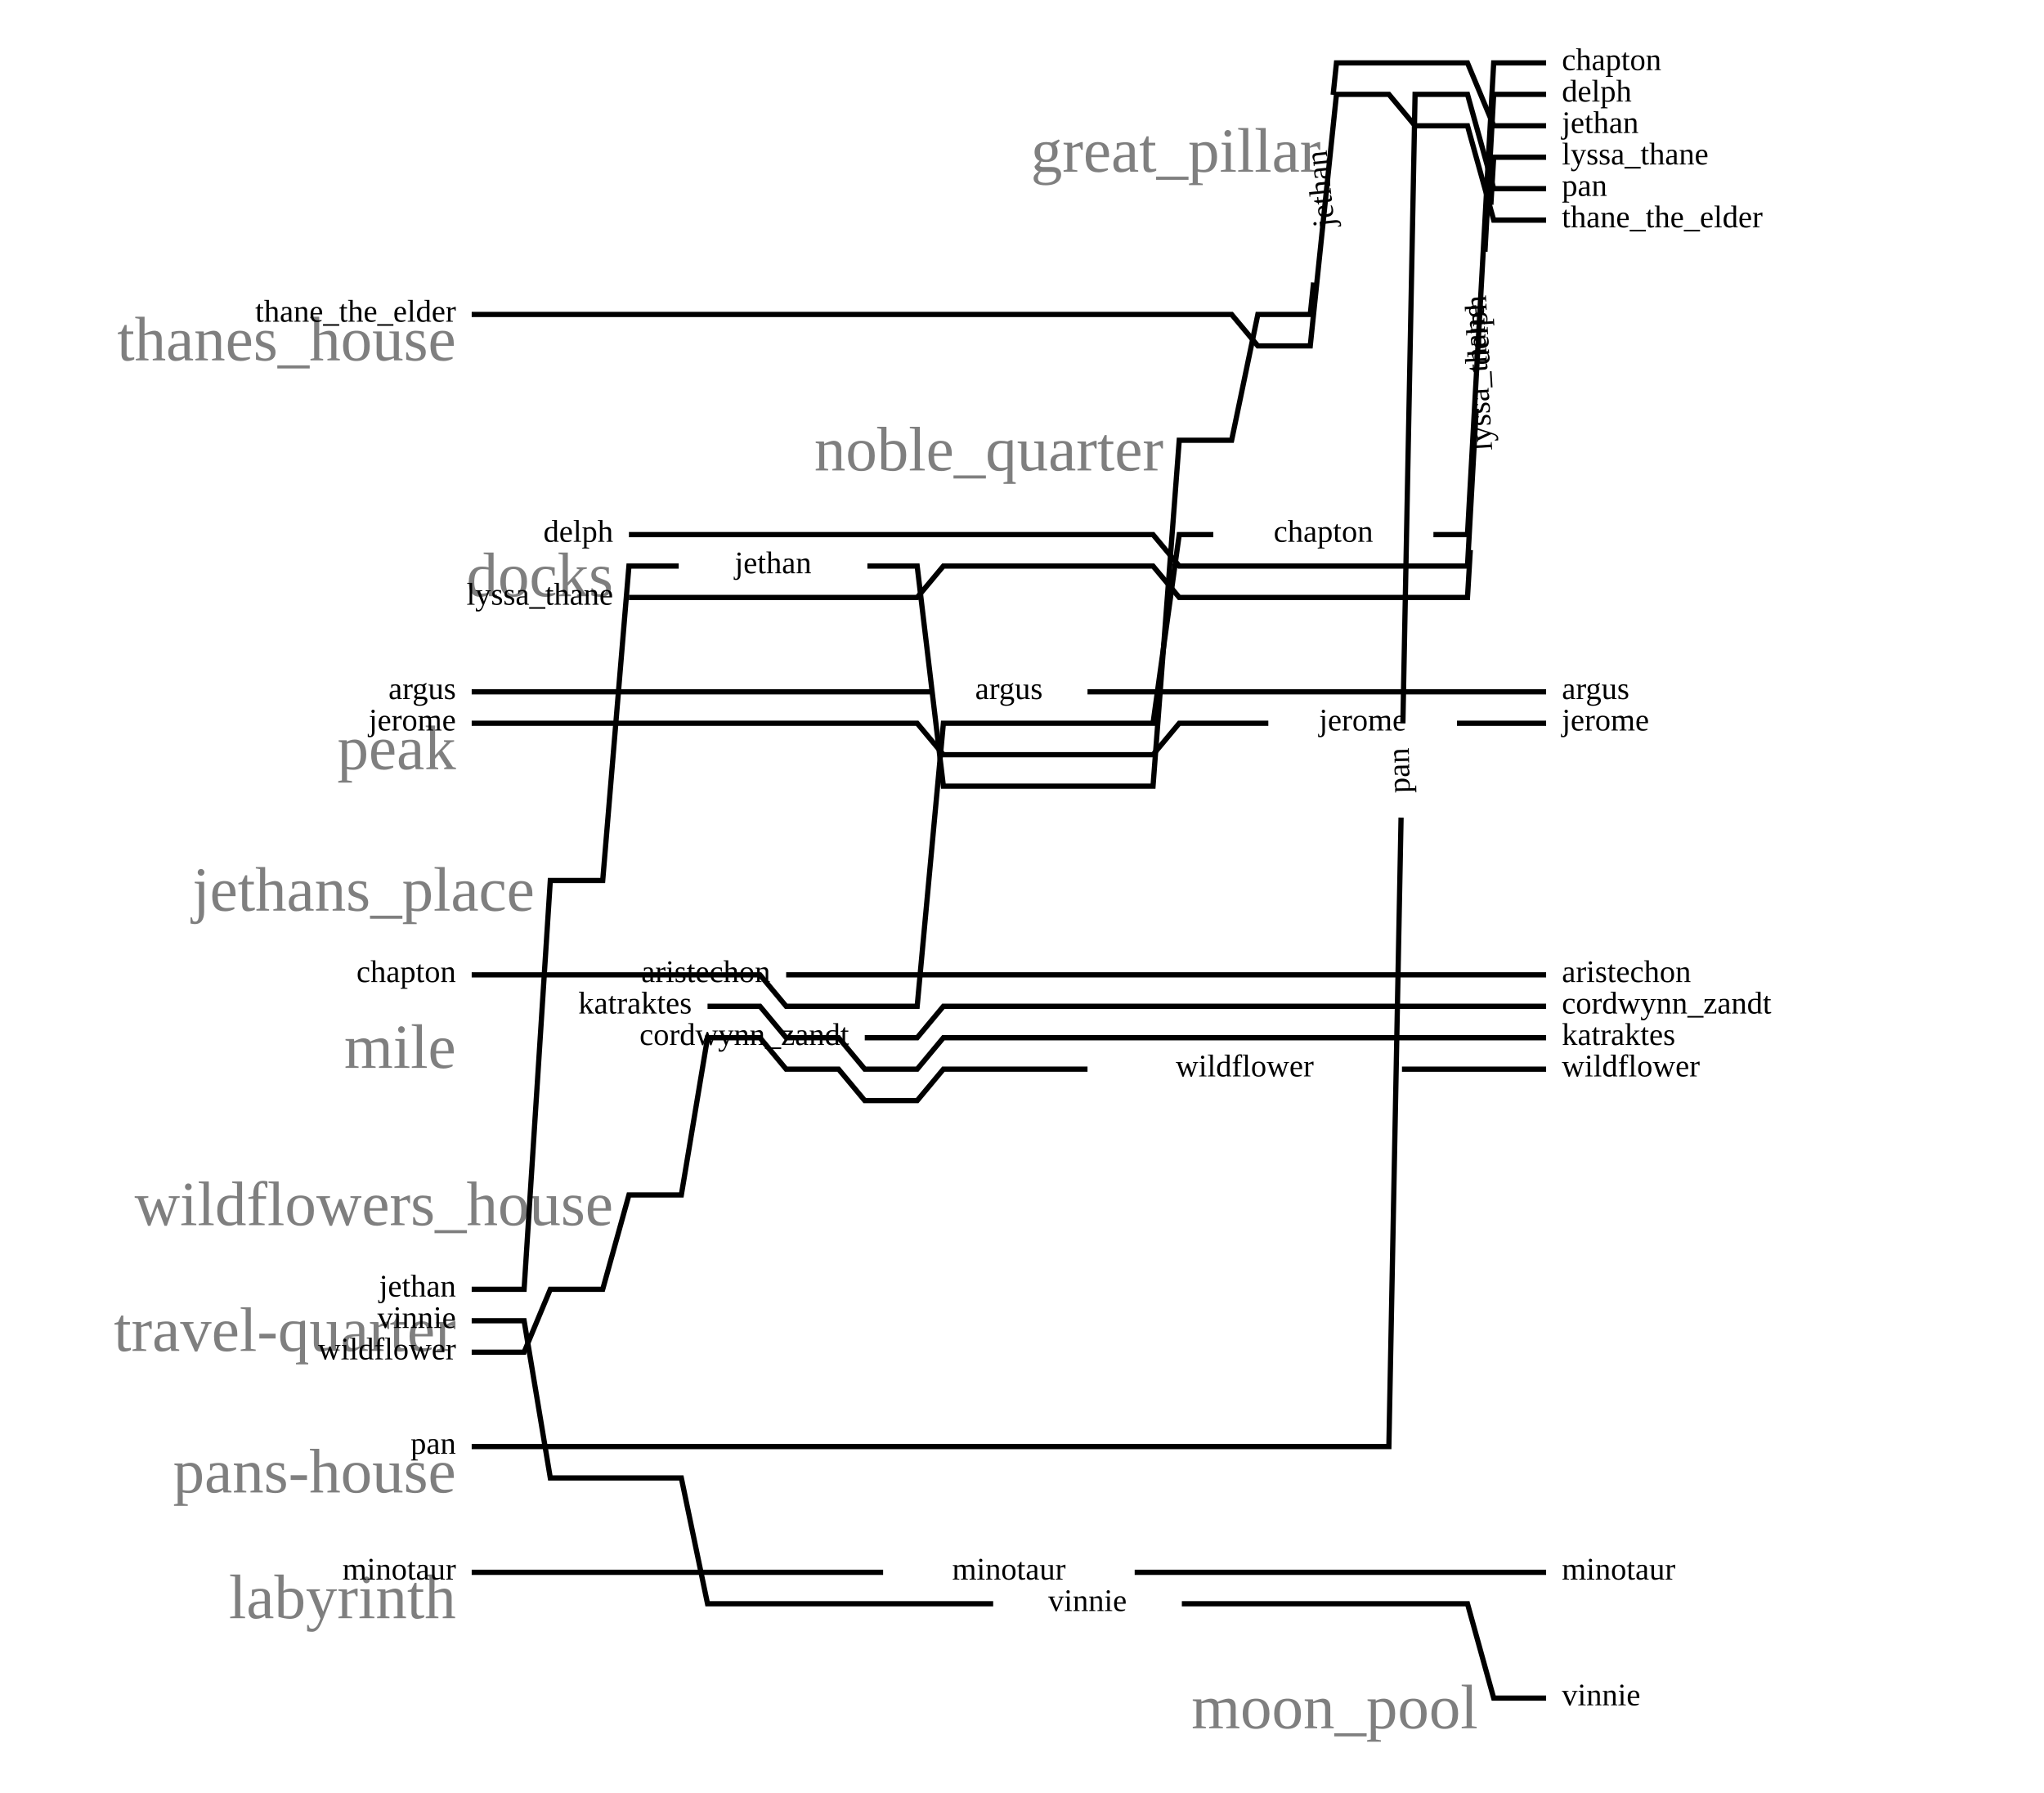
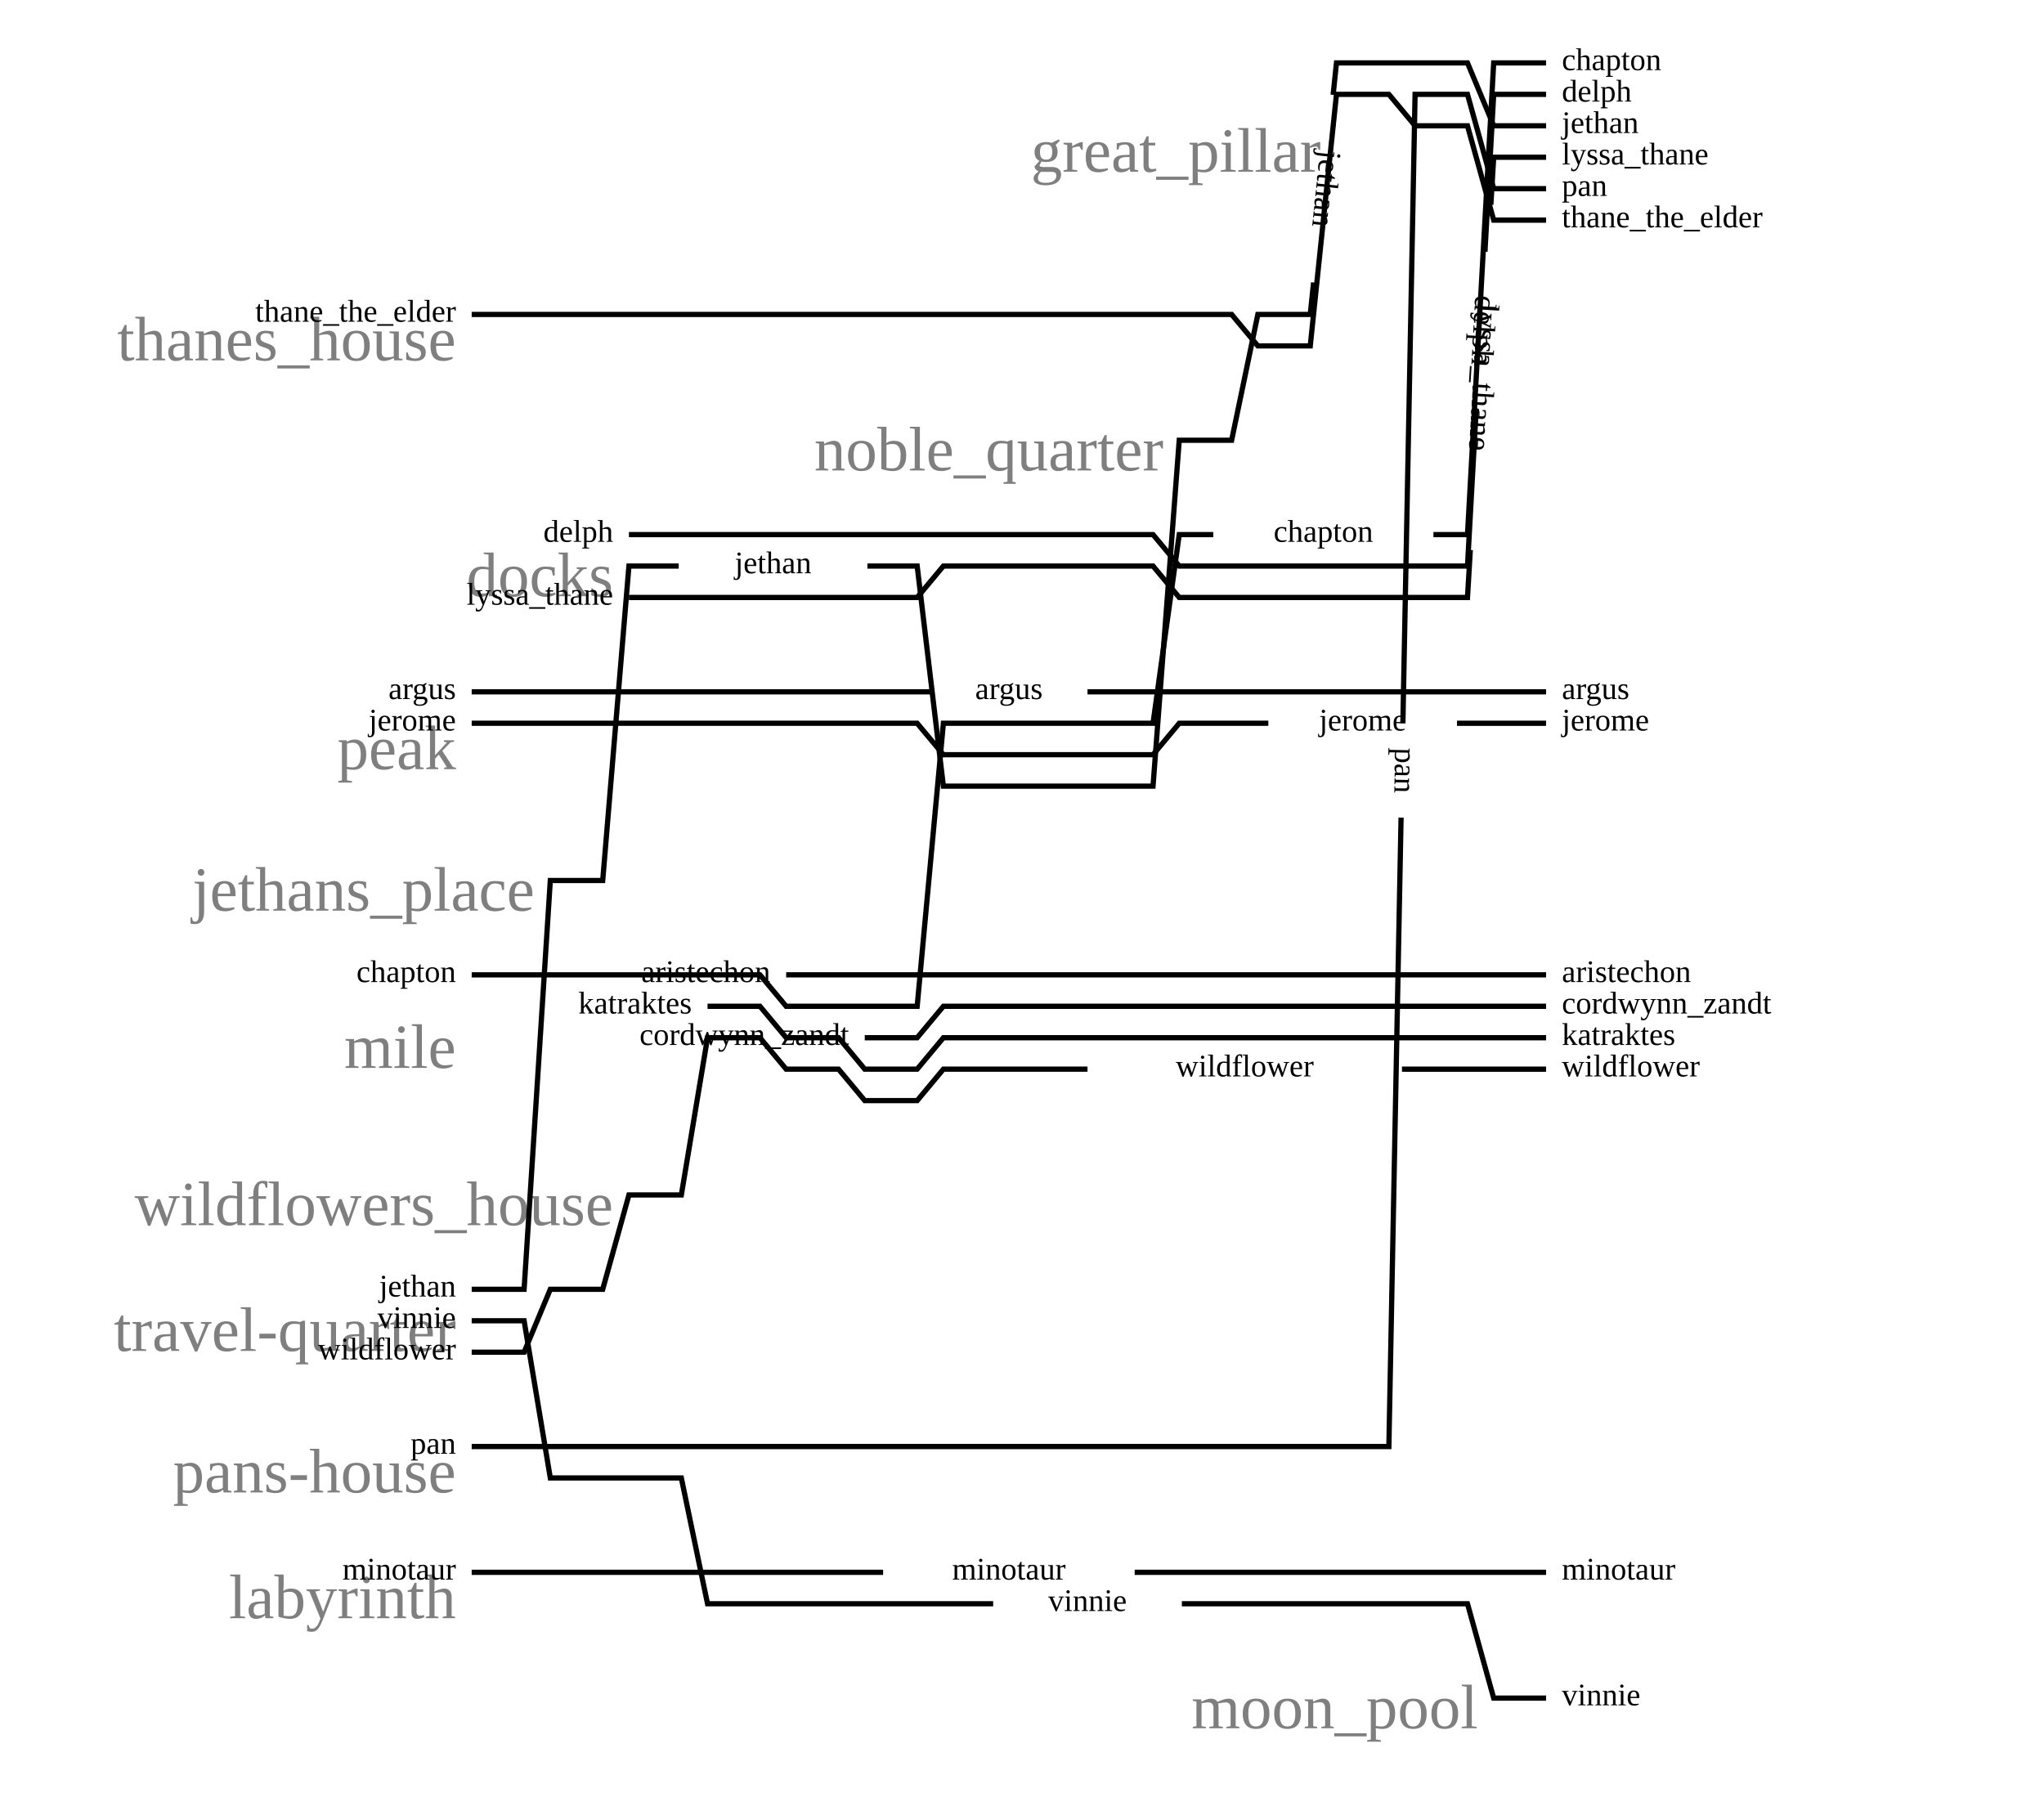
<svg xmlns="http://www.w3.org/2000/svg" width="390" height="342">
  <text x="252" y="30.0" text-anchor="end" dominant-baseline="middle" font-size="12" opacity="0.5">great_pillar</text>
  <text x="87" y="66.0" text-anchor="end" dominant-baseline="middle" font-size="12" opacity="0.5">thanes_house</text>
  <text x="222" y="87.0" text-anchor="end" dominant-baseline="middle" font-size="12" opacity="0.5">noble_quarter</text>
  <text x="117" y="111.0" text-anchor="end" dominant-baseline="middle" font-size="12" opacity="0.5">docks</text>
  <text x="87" y="144.0" text-anchor="end" dominant-baseline="middle" font-size="12" opacity="0.5">peak</text>
  <text x="102" y="171.0" text-anchor="end" dominant-baseline="middle" font-size="12" opacity="0.5">jethans_place</text>
  <text x="87" y="201.0" text-anchor="end" dominant-baseline="middle" font-size="12" opacity="0.5">mile</text>
  <text x="117" y="231.0" text-anchor="end" dominant-baseline="middle" font-size="12" opacity="0.5">wildflowers_house</text>
  <text x="87" y="255.0" text-anchor="end" dominant-baseline="middle" font-size="12" opacity="0.5">travel-quarter</text>
  <text x="87" y="282.0" text-anchor="end" dominant-baseline="middle" font-size="12" opacity="0.5">pans-house</text>
  <text x="87" y="306.0" text-anchor="end" dominant-baseline="middle" font-size="12" opacity="0.5">labyrinth</text>
  <text x="282" y="327.0" text-anchor="end" dominant-baseline="middle" font-size="12" opacity="0.5">moon_pool</text>
  <text x="252.5" y="102.0" transform="rotate(0.0 252.5 102.0)" text-anchor="middle" dominant-baseline="middle" font-size="6">chapton</text>
  <path id="thread_chapton_0" fill="none" stroke="black" stroke_width="3" d="M 90 186 145 186 150 192 175 192 180 138 220 138 225 102 231.5 102.0" />
  <path id="thread_chapton_1" fill="none" stroke="black" stroke_width="3" d="M 273.5 102.0 280 102 285 12 295 12" />
  <text x="87" y="186" text-anchor="end" dominant-baseline="middle" font-size="6">chapton</text>
  <text x="298" y="12" text-anchor="start" dominant-baseline="middle" font-size="6">chapton</text>
  <text x="207.5" y="306.0" transform="rotate(0.0 207.5 306.0)" text-anchor="middle" dominant-baseline="middle" font-size="6">vinnie</text>
  <path id="thread_vinnie_0" fill="none" stroke="black" stroke_width="3" d="M 90 252 100 252 105 282 130 282 135 306 189.5 306.0" />
  <path id="thread_vinnie_1" fill="none" stroke="black" stroke_width="3" d="M 225.5 306.0 280 306 285 324 295 324" />
  <text x="87" y="252" text-anchor="end" dominant-baseline="middle" font-size="6">vinnie</text>
  <text x="298" y="324" text-anchor="start" dominant-baseline="middle" font-size="6">vinnie</text>
  <text x="237.5" y="204.0" transform="rotate(0.0 237.5 204.0)" text-anchor="middle" dominant-baseline="middle" font-size="6">wildflower</text>
  <path id="thread_wildflower_0" fill="none" stroke="black" stroke_width="3" d="M 90 258 100 258 105 246 115 246 120 228 130 228 135 198 145 198 150 204 160 204 165 210 175 210 180 204 207.5 204.0" />
  <path id="thread_wildflower_1" fill="none" stroke="black" stroke_width="3" d="M 267.5 204.0 295 204" />
  <text x="87" y="258" text-anchor="end" dominant-baseline="middle" font-size="6">wildflower</text>
  <text x="298" y="204" text-anchor="start" dominant-baseline="middle" font-size="6">wildflower</text>
  <text x="147.5" y="108.0" transform="rotate(0.0 147.5 108.0)" text-anchor="middle" dominant-baseline="middle" font-size="6">jethan</text>
-   <text x="252.5" y="36.0" transform="rotate(-95.94686 252.5 36.0)" text-anchor="middle" dominant-baseline="middle" font-size="6">jethan</text>
+   <text x="252.5" y="36.0" transform="rotate(95.94686 252.5 36.0)" text-anchor="middle" dominant-baseline="middle" font-size="6">jethan</text>
  <path id="thread_jethan_0" fill="none" stroke="black" stroke_width="3" d="M 90 246 100 246 105 168 115 168 120 108 129.5 108.0" />
  <path id="thread_jethan_1" fill="none" stroke="black" stroke_width="3" d="M 165.5 108.0 175 108 180 150 220 150 225 84 235 84 240 60 250 60 250.635 53.903" />
  <path id="thread_jethan_2" fill="none" stroke="black" stroke_width="3" d="M 254.365 18.097 255 12 280 12 285 24 295 24" />
  <text x="87" y="246" text-anchor="end" dominant-baseline="middle" font-size="6">jethan</text>
  <text x="298" y="24" text-anchor="start" dominant-baseline="middle" font-size="6">jethan</text>
-   <text x="267.5" y="147.0" transform="rotate(-91.11024 267.5 147.0)" text-anchor="middle" dominant-baseline="middle" font-size="6">pan</text>
+   <text x="267.5" y="147.0" transform="rotate(91.11024 267.5 147.0)" text-anchor="middle" dominant-baseline="middle" font-size="6">pan</text>
  <path id="thread_pan_0" fill="none" stroke="black" stroke_width="3" d="M 90 276 265 276 267.326 155.998" />
  <path id="thread_pan_1" fill="none" stroke="black" stroke_width="3" d="M 267.674 138.002 270 18 280 18 285 36 295 36" />
  <text x="87" y="276" text-anchor="end" dominant-baseline="middle" font-size="6">pan</text>
  <text x="298" y="36" text-anchor="start" dominant-baseline="middle" font-size="6">pan</text>
  <text x="192.5" y="300.0" transform="rotate(0.0 192.5 300.0)" text-anchor="middle" dominant-baseline="middle" font-size="6">minotaur</text>
  <path id="thread_minotaur_0" fill="none" stroke="black" stroke_width="3" d="M 90 300 168.5 300.0" />
  <path id="thread_minotaur_1" fill="none" stroke="black" stroke_width="3" d="M 216.5 300.0 295 300" />
  <text x="87" y="300" text-anchor="end" dominant-baseline="middle" font-size="6">minotaur</text>
  <text x="298" y="300" text-anchor="start" dominant-baseline="middle" font-size="6">minotaur</text>
  <text x="192.5" y="132.0" transform="rotate(0.0 192.5 132.0)" text-anchor="middle" dominant-baseline="middle" font-size="6">argus</text>
  <path id="thread_argus_0" fill="none" stroke="black" stroke_width="3" d="M 90 132 177.5 132.0" />
  <path id="thread_argus_1" fill="none" stroke="black" stroke_width="3" d="M 207.5 132.0 295 132" />
  <text x="87" y="132" text-anchor="end" dominant-baseline="middle" font-size="6">argus</text>
  <text x="298" y="132" text-anchor="start" dominant-baseline="middle" font-size="6">argus</text>
  <text x="260.0" y="138.0" transform="rotate(0.0 260.0 138.0)" text-anchor="middle" dominant-baseline="middle" font-size="6">jerome</text>
  <path id="thread_jerome_0" fill="none" stroke="black" stroke_width="3" d="M 90 138 175 138 180 144 220 144 225 138 242.0 138.0" />
  <path id="thread_jerome_1" fill="none" stroke="black" stroke_width="3" d="M 278.0 138.0 295 138" />
  <text x="87" y="138" text-anchor="end" dominant-baseline="middle" font-size="6">jerome</text>
  <text x="298" y="138" text-anchor="start" dominant-baseline="middle" font-size="6">jerome</text>
  <path id="thread_thane_the_elder_0" fill="none" stroke="black" stroke_width="3" d="M 90 60 235 60 240 66 250 66 255 18 265 18 270 24 280 24 285 42 295 42" />
  <text x="87" y="60" text-anchor="end" dominant-baseline="middle" font-size="6">thane_the_elder</text>
  <text x="298" y="42" text-anchor="start" dominant-baseline="middle" font-size="6">thane_the_elder</text>
-   <text x="282.5" y="63.0" transform="rotate(-93.17983 282.5 63.0)" text-anchor="middle" dominant-baseline="middle" font-size="6">delph</text>
+   <text x="282.5" y="63.0" transform="rotate(93.17983 282.5 63.0)" text-anchor="middle" dominant-baseline="middle" font-size="6">delph</text>
  <path id="thread_delph_0" fill="none" stroke="black" stroke_width="3" d="M 120 102 220 102 225 108 280 108 281.668 77.977" />
  <path id="thread_delph_1" fill="none" stroke="black" stroke_width="3" d="M 283.332 48.023 285 18 295 18" />
  <text x="117" y="102" text-anchor="end" dominant-baseline="middle" font-size="6">delph</text>
  <text x="298" y="18" text-anchor="start" dominant-baseline="middle" font-size="6">delph</text>
-   <text x="282.5" y="72.0" transform="rotate(-93.40644 282.5 72.0)" text-anchor="middle" dominant-baseline="middle" font-size="6">lyssa_thane</text>
+   <text x="282.5" y="72.0" transform="rotate(93.40644 282.5 72.0)" text-anchor="middle" dominant-baseline="middle" font-size="6">lyssa_thane</text>
  <path id="thread_lyssa_thane_0" fill="none" stroke="black" stroke_width="3" d="M 120 114 175 114 180 108 220 108 225 114 280 114 280.539 104.942" />
  <path id="thread_lyssa_thane_1" fill="none" stroke="black" stroke_width="3" d="M 284.461 39.058 285 30 295 30" />
  <text x="117" y="114" text-anchor="end" dominant-baseline="middle" font-size="6">lyssa_thane</text>
  <text x="298" y="30" text-anchor="start" dominant-baseline="middle" font-size="6">lyssa_thane</text>
  <path id="thread_katraktes_0" fill="none" stroke="black" stroke_width="3" d="M 135 192 145 192 150 198 160 198 165 204 175 204 180 198 295 198" />
  <text x="132" y="192" text-anchor="end" dominant-baseline="middle" font-size="6">katraktes</text>
  <text x="298" y="198" text-anchor="start" dominant-baseline="middle" font-size="6">katraktes</text>
  <path id="thread_aristechon_0" fill="none" stroke="black" stroke_width="3" d="M 150 186 295 186" />
  <text x="147" y="186" text-anchor="end" dominant-baseline="middle" font-size="6">aristechon</text>
  <text x="298" y="186" text-anchor="start" dominant-baseline="middle" font-size="6">aristechon</text>
  <path id="thread_cordwynn_zandt_0" fill="none" stroke="black" stroke_width="3" d="M 165 198 175 198 180 192 295 192" />
  <text x="162" y="198" text-anchor="end" dominant-baseline="middle" font-size="6">cordwynn_zandt</text>
  <text x="298" y="192" text-anchor="start" dominant-baseline="middle" font-size="6">cordwynn_zandt</text>
</svg>
